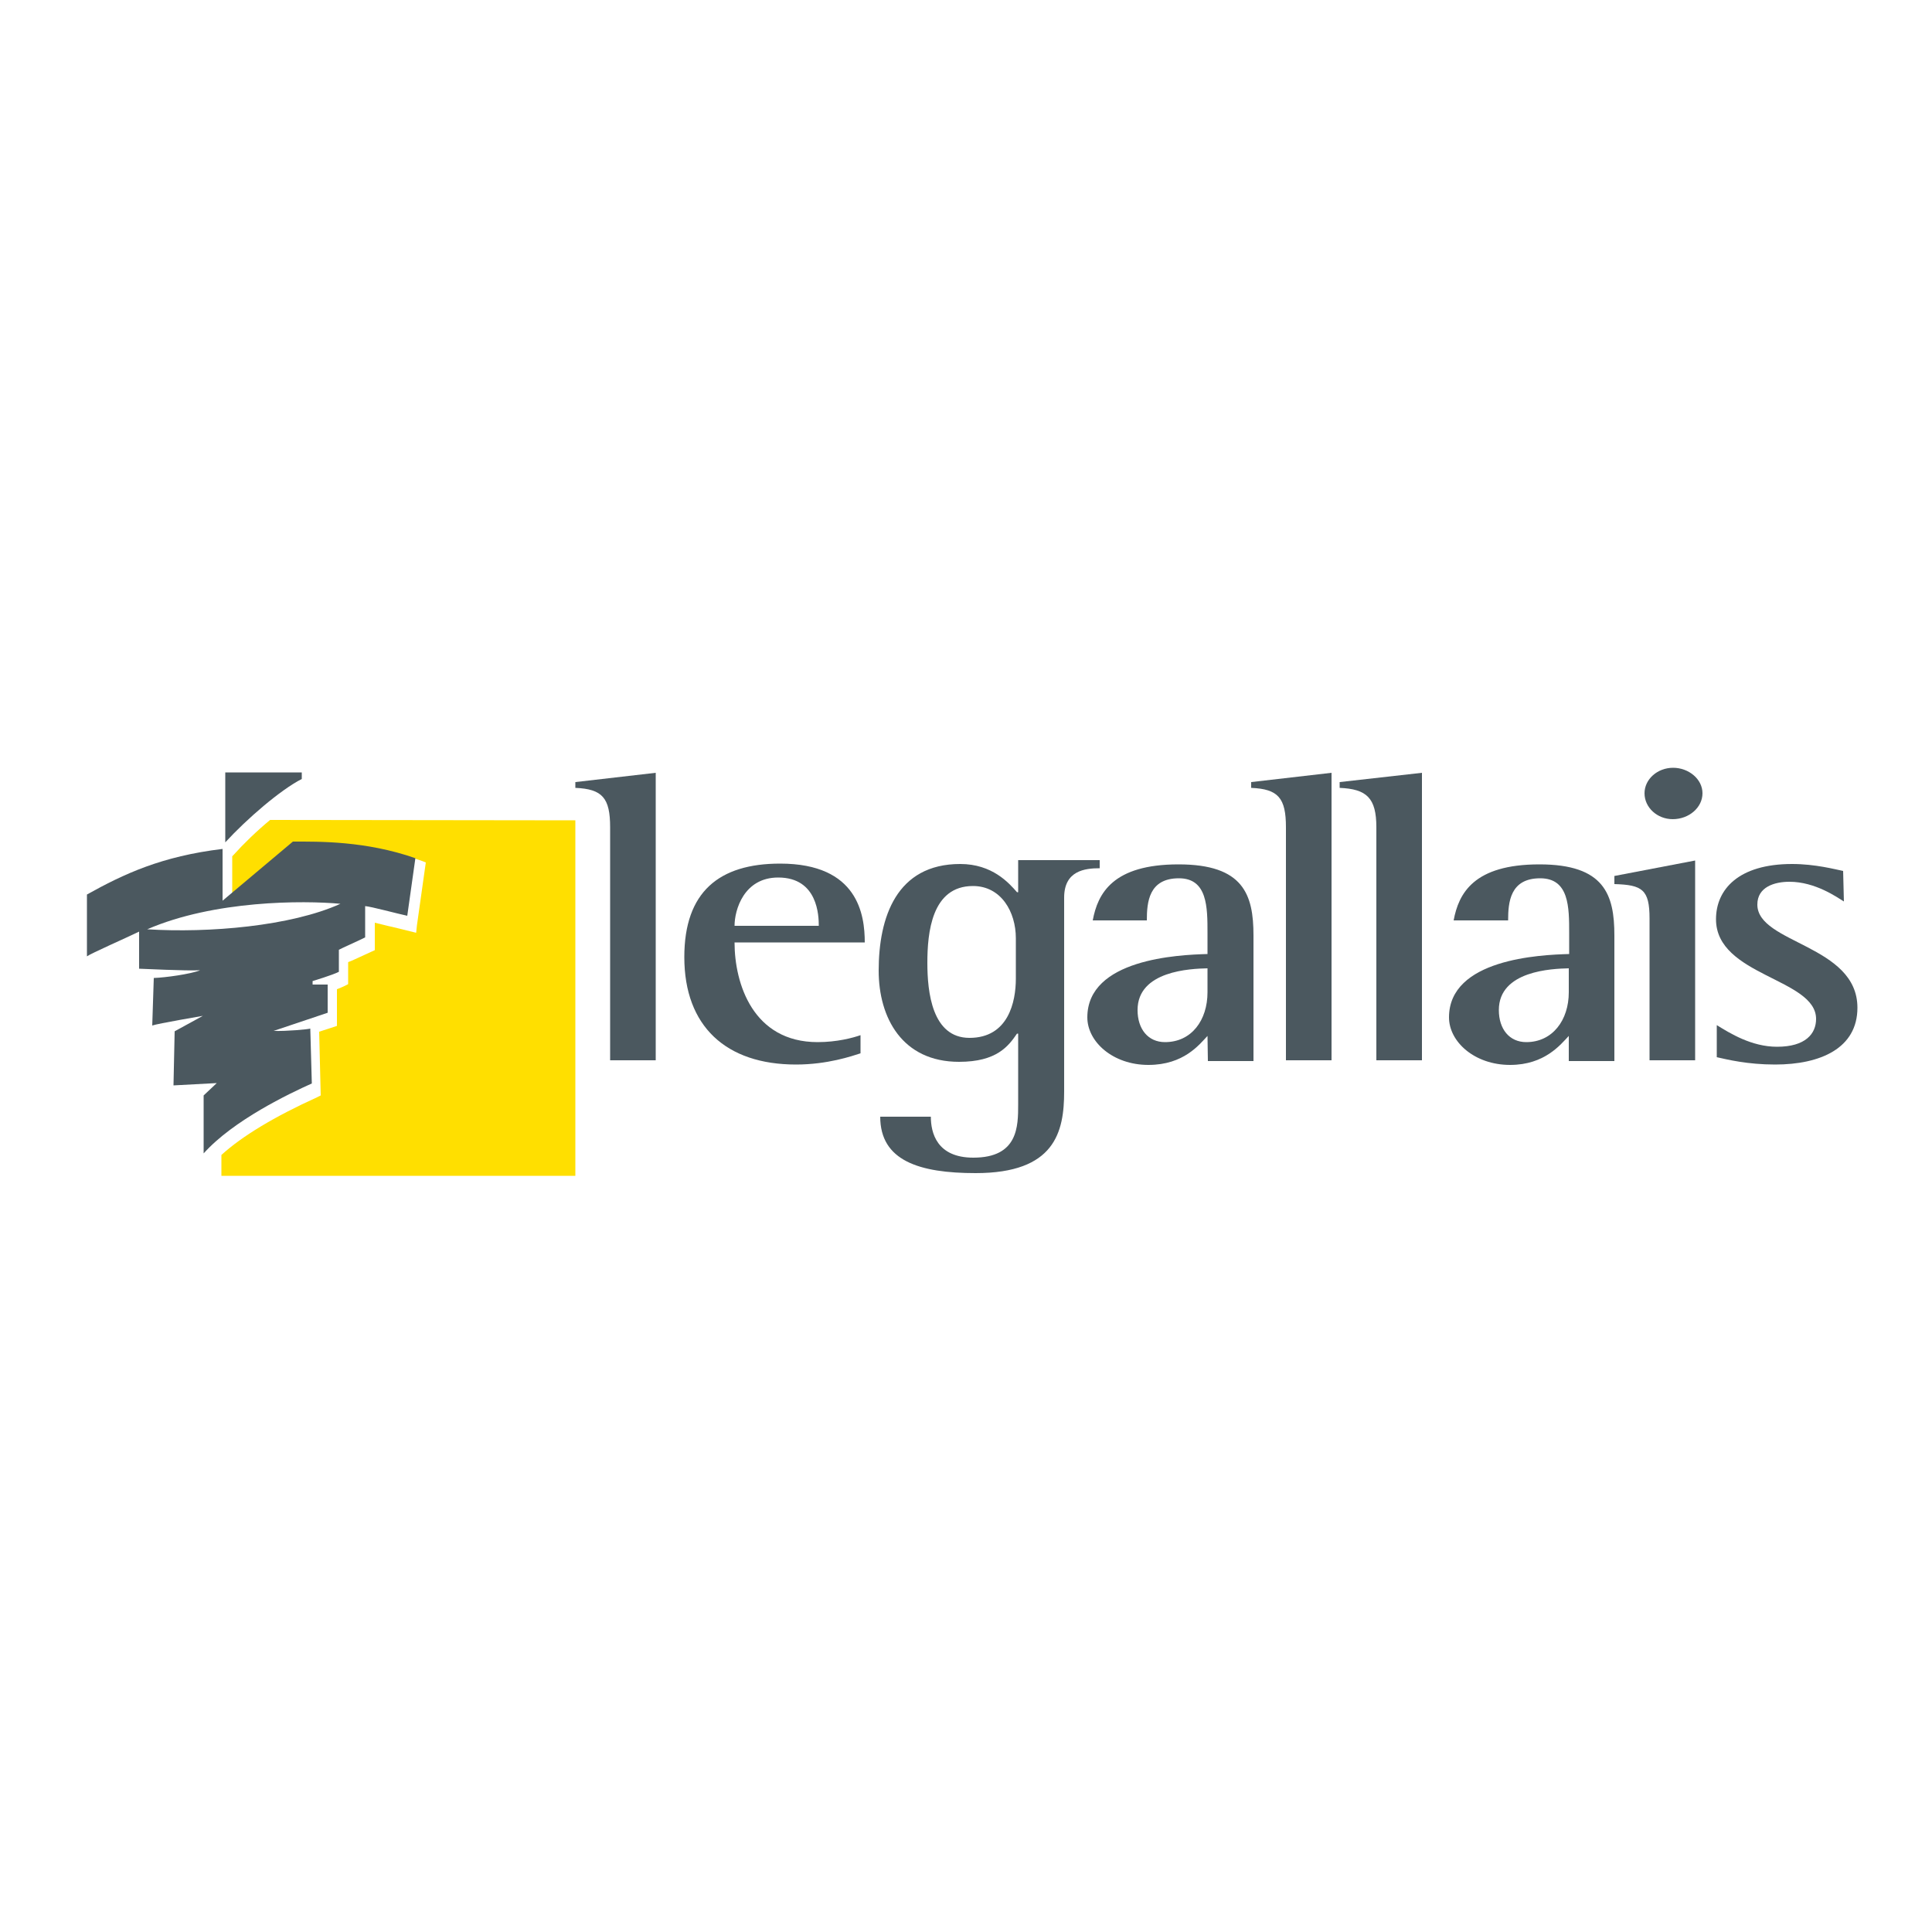
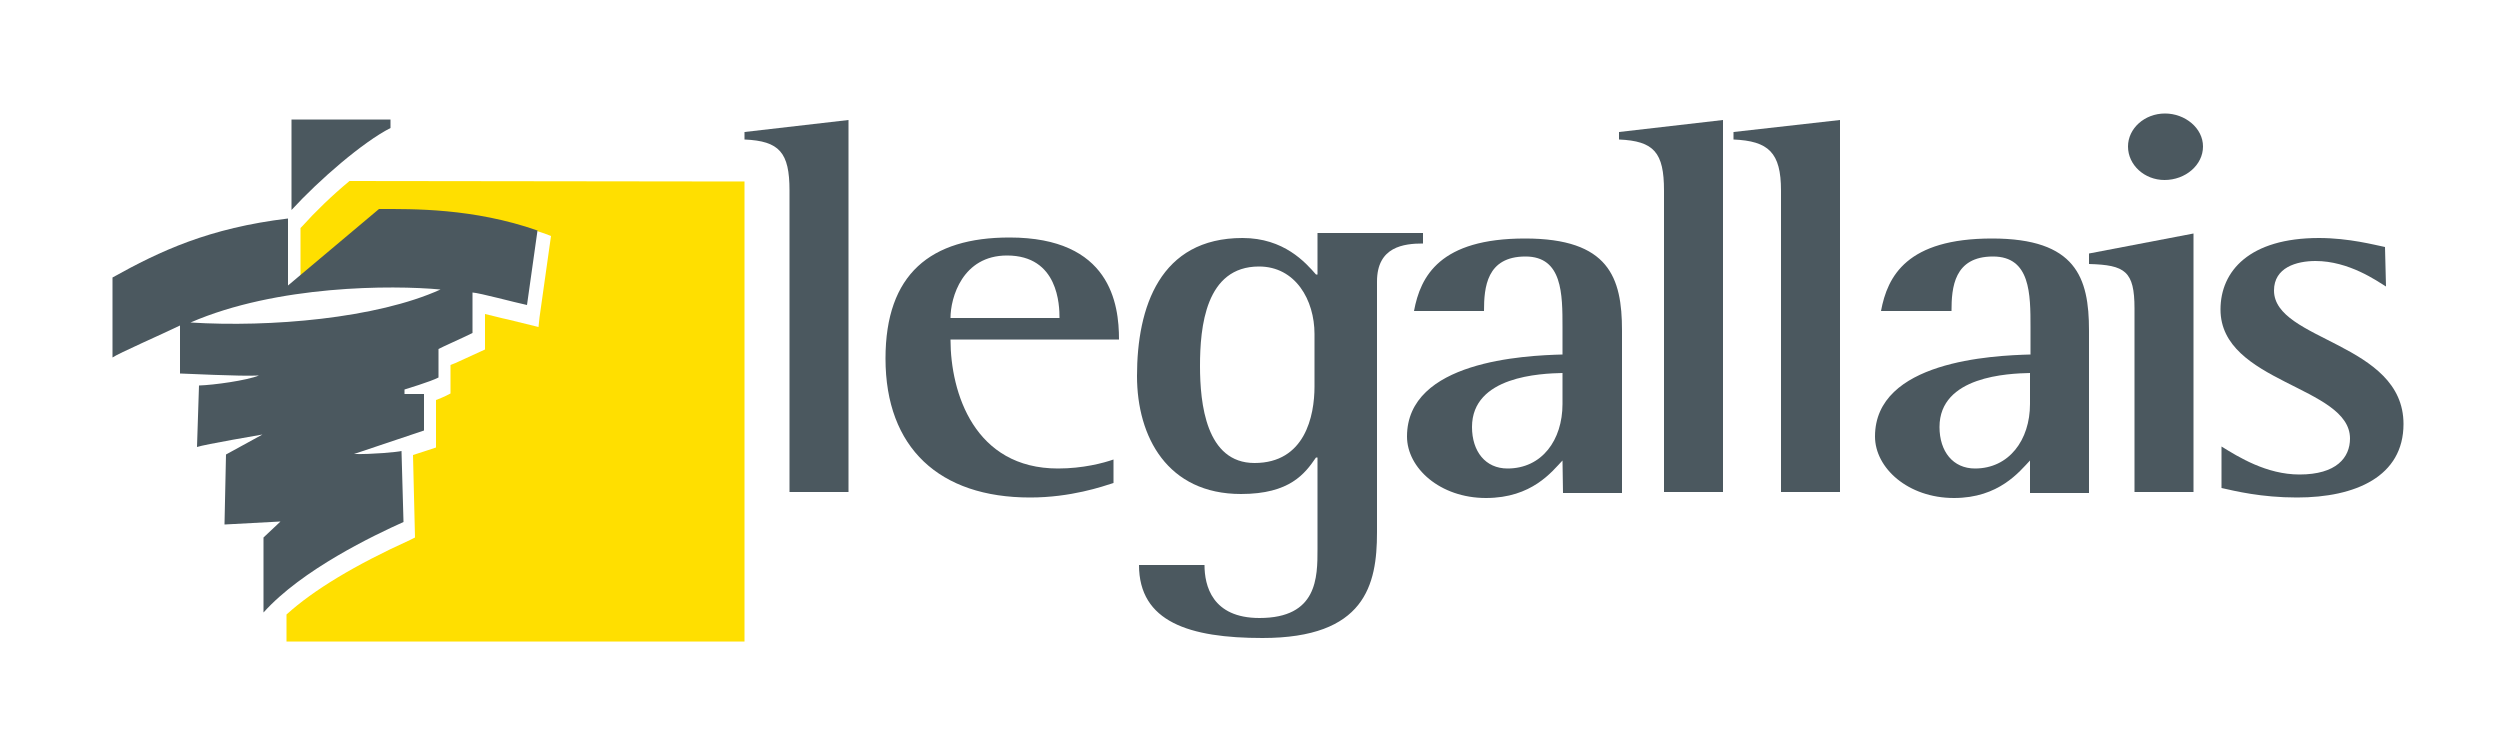
- <svg xmlns="http://www.w3.org/2000/svg" version="1.1" id="Calque_1" x="0px" y="0px" viewBox="-345 170.9 500 500" style="enable-background:new -345 170.9 500 500;" xml:space="preserve">
+ <svg xmlns="http://www.w3.org/2000/svg" version="1.1" id="Calque_1" x="0px" y="0px" viewBox="0 0 500 148" style="enable-background:new 0 0 500 148;" xml:space="preserve">
  <style type="text/css">
	.st0{fill:#FFDF00;}
	.st1{fill:#4B585F;}
</style>
-   <path class="st0" d="M-275.1,383.1c-3.5,2.9-6.9,6.2-9.5,9.1l-0.3,0.3v10c4-3.4,15.8-13.3,15.8-13.3h1.7c7,0,18.7,0,31.3,4.4  l1.3,0.5l-2.3,16.3l-0.2,1.9l-6.1-1.5c-1.5-0.3-3.2-0.8-4.6-1.1c0,2.3,0,6,0,6l0,1.1l-5.9,2.7c0,0-0.5,0.2-1,0.4c0,1.4,0,5.7,0,5.7  l-1,0.5c-0.4,0.2-1.1,0.5-1.9,0.8c0,0.5,0,9.5,0,9.5s-3.3,1.1-4.6,1.5c0,0.6,0.4,16.5,0.4,16.5l-1,0.5c-11,5-19.3,10-24.7,14.9v5.4  h91.6v-92L-275.1,383.1" />
-   <path class="st1" d="M-256.9,404.8c-9.7-0.9-32.7-0.9-50,6.6C-291,412.4-269.7,410.6-256.9,404.8L-256.9,404.8z M-266.9,370.8h-19.8  v18.1c5.6-6.1,14.3-13.6,19.8-16.4V370.8L-266.9,370.8z M-287.4,390.6V404l18.2-15.3c6.8,0,18.8-0.2,31.7,4.3l-2.1,14.9  c-2.4-0.5-9.4-2.4-10.9-2.5v8.1c-2,1-6.1,2.8-6.8,3.2v5.7c-1.5,0.8-6.8,2.4-6.8,2.4v0.9h3.9v7.3l-14,4.7c3.5,0.1,8.8-0.4,9.5-0.6  l0.4,14.2c-5.8,2.6-20.3,9.5-28,18.1v-15l3.4-3.2l-11.2,0.6l0.3-14l7.3-4c0,0-11.7,2-13.1,2.5l0.4-12.3c3-0.1,9.5-1,12-2  c-3.7,0.2-15-0.4-15.8-0.4V412c-3.5,1.7-12.4,5.6-13.5,6.4v-16C-313,397.1-303.2,392.5-287.4,390.6" />
-   <path class="st1" d="M-187.1,385c0-7.6-2-9.9-9-10.2v-1.5l20.8-2.4v74.4h-11.8V385" />
-   <path class="st1" d="M-122.3,443.5c-2.2,0.7-8.5,2.9-16.7,2.9c-18.1,0-28.9-9.9-28.9-27.8c0-16.9,9-24.2,24.8-24.2  c20.2,0,21.9,13.3,21.9,20.4h-33.7c0,10.7,4.8,25.8,21.5,25.8c5,0,9.1-1.1,11.1-1.8V443.5L-122.3,443.5z M-133.1,410.5  c0-2.5-0.2-12.5-10.5-12.5c-8.9,0-11.3,8.4-11.3,12.5H-133.1" />
-   <path class="st1" d="M-32.5,439c-2.1,2.2-6.1,7.5-15.3,7.5c-9.2,0-15.8-6-15.8-12.3c0-15.1,23.5-16.2,31.1-16.4v-5.4  c0-6.7,0-14.2-7.4-14.2c-7.8,0-8.3,6.2-8.3,10.9h-14c1.3-7,5.2-14.5,22.2-14.5c16.8,0,19.4,7.8,19.4,18.4v32.5h-11.8L-32.5,439  L-32.5,439z M-32.5,421.5c-4.3,0.1-18.1,0.6-18.1,10.8c0,4.9,2.7,8.3,7.1,8.3c6.9,0,11-5.7,11-12.9V421.5" />
-   <path class="st1" d="M-12.2,385c0-7.6-2-9.9-9-10.2v-1.5l20.8-2.4v74.4h-11.8L-12.2,385" />
-   <path class="st1" d="M11.2,385c0-7.6-2.5-9.9-9.5-10.2v-1.5l21.3-2.4v74.4H11.2V385" />
-   <path class="st1" d="M61,439c-2.1,2.2-6.2,7.5-15.2,7.5c-9.2,0-15.8-6-15.8-12.3c0-15.1,23.5-16.2,31.1-16.4v-5.4  c0-6.7,0-14.2-7.5-14.2c-7.8,0-8.3,6.2-8.3,10.9H31.2c1.3-7,5.2-14.5,22.2-14.5c16.8,0,19.4,7.8,19.4,18.4v32.5H61V439L61,439z   M61,421.5c-4.3,0.1-18.1,0.6-18.1,10.8c0,4.9,2.7,8.3,7.1,8.3c6.8,0,11-5.7,11-12.9V421.5" />
-   <path class="st1" d="M81.9,408.6c0-7.5-1.9-8.7-9.1-8.9v-2.1l20.9-4v51.7H81.9V408.6L81.9,408.6z M80.6,376.2c0-3.6,3.3-6.6,7.4-6.6  c4,0,7.6,2.9,7.6,6.6c0,3.7-3.5,6.7-7.7,6.7C83.9,382.9,80.6,379.9,80.6,376.2" />
-   <path class="st1" d="M132.2,404.2c-1.8-1.1-7.4-5.1-14.1-5.1c-3.8,0-8.3,1.3-8.3,5.9c0,10.1,25.9,10.4,25.9,26.7  c0,10.5-9.6,14.7-21.3,14.7c-7.2,0-12.4-1.3-15.1-1.9v-8.3c3.4,2.1,9,5.6,15.6,5.6c7.4,0,10.1-3.4,10.1-7.2  c0-10.5-25.9-11.1-25.9-25.8c0-7.7,5.8-14.3,19.7-14.3c6,0,11.2,1.4,13.2,1.8L132.2,404.2" />
-   <path class="st1" d="M-81.5,393.5v2.6v5.7h-0.3c-2.1-2.4-6.4-7.3-14.7-7.3c-16.5,0-21.1,13.8-21.1,27.6c0,12.2,6.1,23.6,20.8,23.6  c9.8,0,12.8-4.1,15-7.3h0.3v18.3c0,5.7,0,13.8-11.6,13.8c-9.5,0-11-6.5-11-10.6h-13.1c0,11.4,10.1,14.6,24.7,14.6  c20.5,0,22.9-10.6,22.9-21.1v-50.2c0-7,5.4-7.6,9.2-7.6v-2.1L-81.5,393.5L-81.5,393.5z M-82.1,424.2c0,5.9-1.9,15.3-12,15.3  c-9.7,0-10.9-11.9-10.9-19.4c0-7.8,1.1-19.9,11.8-19.9c7.3,0,11.1,6.7,11.1,13.5L-82.1,424.2" />
+   <path class="st0" d="M69.9,36.2c-3.5,2.9-6.9,6.2-9.5,9.1l-0.3,0.3v10c4-3.4,15.8-13.3,15.8-13.3h1.7c7,0,18.7,0,31.3,4.4l1.3,0.5  l-2.3,16.3l-0.2,1.9l-6.1-1.5c-1.5-0.3-3.2-0.8-4.6-1.1c0,2.3,0,6,0,6v1.1l-5.9,2.7c0,0-0.5,0.2-1,0.4c0,1.4,0,5.7,0,5.7l-1,0.5  c-0.4,0.2-1.1,0.5-1.9,0.8c0,0.5,0,9.5,0,9.5s-3.3,1.1-4.6,1.5c0,0.6,0.4,16.5,0.4,16.5l-1,0.5c-11,5-19.3,10-24.7,14.9v5.4h91.6  v-92L69.9,36.2" />
+   <path class="st1" d="M88.1,57.9c-9.7-0.9-32.7-0.9-50,6.6C54,65.5,75.3,63.7,88.1,57.9L88.1,57.9z M78.1,23.9H58.3V42  c5.6-6.1,14.3-13.6,19.8-16.4V23.9L78.1,23.9z M57.6,43.7v13.4l18.2-15.3c6.8,0,18.8-0.2,31.7,4.3L105.4,61  c-2.4-0.5-9.4-2.4-10.9-2.5v8.1c-2,1-6.1,2.8-6.8,3.2v5.7c-1.5,0.8-6.8,2.4-6.8,2.4v0.9h3.9v7.3l-14,4.7c3.5,0.1,8.8-0.4,9.5-0.6  l0.4,14.2c-5.8,2.6-20.3,9.5-28,18.1v-15l3.4-3.2l-11.2,0.6l0.3-14l7.3-4c0,0-11.7,2-13.1,2.5l0.4-12.3c3-0.1,9.5-1,12-2  c-3.7,0.2-15-0.4-15.8-0.4v-9.6c-3.5,1.7-12.4,5.6-13.5,6.4v-16C32,50.2,41.8,45.6,57.6,43.7" />
+   <path class="st1" d="M157.9,38.1c0-7.6-2-9.9-9-10.2v-1.5l20.8-2.4v74.4h-11.8V38.1" />
+   <path class="st1" d="M222.7,96.6c-2.2,0.7-8.5,2.9-16.7,2.9c-18.1,0-28.9-9.9-28.9-27.8c0-16.9,9-24.2,24.8-24.2  c20.2,0,21.9,13.3,21.9,20.4h-33.7c0,10.7,4.8,25.8,21.5,25.8c5,0,9.1-1.1,11.1-1.8L222.7,96.6L222.7,96.6z M211.9,63.6  c0-2.5-0.2-12.5-10.5-12.5c-8.9,0-11.3,8.4-11.3,12.5H211.9" />
+   <path class="st1" d="M312.5,92.1c-2.1,2.2-6.1,7.5-15.3,7.5c-9.2,0-15.8-6-15.8-12.3c0-15.1,23.5-16.2,31.1-16.4v-5.4  c0-6.7,0-14.2-7.4-14.2c-7.8,0-8.3,6.2-8.3,10.9h-14c1.3-7,5.2-14.5,22.2-14.5c16.8,0,19.4,7.8,19.4,18.4v32.5h-11.8L312.5,92.1  L312.5,92.1z M312.5,74.6c-4.3,0.1-18.1,0.6-18.1,10.8c0,4.9,2.7,8.3,7.1,8.3c6.9,0,11-5.7,11-12.9V74.6" />
+   <path class="st1" d="M332.8,38.1c0-7.6-2-9.9-9-10.2v-1.5l20.8-2.4v74.4h-11.8V38.1" />
+   <path class="st1" d="M356.2,38.1c0-7.6-2.5-9.9-9.5-10.2v-1.5L368,24v74.4h-11.8V38.1" />
+   <path class="st1" d="M406,92.1c-2.1,2.2-6.2,7.5-15.2,7.5c-9.2,0-15.8-6-15.8-12.3c0-15.1,23.5-16.2,31.1-16.4v-5.4  c0-6.7,0-14.2-7.5-14.2c-7.8,0-8.3,6.2-8.3,10.9h-14.1c1.3-7,5.2-14.5,22.2-14.5c16.8,0,19.4,7.8,19.4,18.4v32.5H406V92.1L406,92.1z   M406,74.6c-4.3,0.1-18.1,0.6-18.1,10.8c0,4.9,2.7,8.3,7.1,8.3c6.8,0,11-5.7,11-12.9V74.6" />
+   <path class="st1" d="M426.9,61.7c0-7.5-1.9-8.7-9.1-8.9v-2.1l20.9-4v51.7h-11.8V61.7L426.9,61.7z M425.6,29.3c0-3.6,3.3-6.6,7.4-6.6  c4,0,7.6,2.9,7.6,6.6s-3.5,6.7-7.7,6.7C428.9,36,425.6,33,425.6,29.3" />
+   <path class="st1" d="M477.2,57.3c-1.8-1.1-7.4-5.1-14.1-5.1c-3.8,0-8.3,1.3-8.3,5.9c0,10.1,25.9,10.4,25.9,26.7  c0,10.5-9.6,14.7-21.3,14.7c-7.2,0-12.4-1.3-15.1-1.9v-8.3c3.4,2.1,9,5.6,15.6,5.6c7.4,0,10.1-3.4,10.1-7.2  c0-10.5-25.9-11.1-25.9-25.8c0-7.7,5.8-14.3,19.7-14.3c6,0,11.2,1.4,13.2,1.8L477.2,57.3" />
+   <path class="st1" d="M263.5,46.6v2.6v5.7h-0.3c-2.1-2.4-6.4-7.3-14.7-7.3c-16.5,0-21.1,13.8-21.1,27.6c0,12.2,6.1,23.6,20.8,23.6  c9.8,0,12.8-4.1,15-7.3h0.3v18.3c0,5.7,0,13.8-11.6,13.8c-9.5,0-11-6.5-11-10.6h-13.1c0,11.4,10.1,14.6,24.7,14.6  c20.5,0,22.9-10.6,22.9-21.1V56.3c0-7,5.4-7.6,9.2-7.6v-2.1H263.5L263.5,46.6z M262.9,77.3c0,5.9-1.9,15.3-12,15.3  c-9.7,0-10.9-11.9-10.9-19.4c0-7.8,1.1-19.9,11.8-19.9c7.3,0,11.1,6.7,11.1,13.5V77.3" />
</svg>
